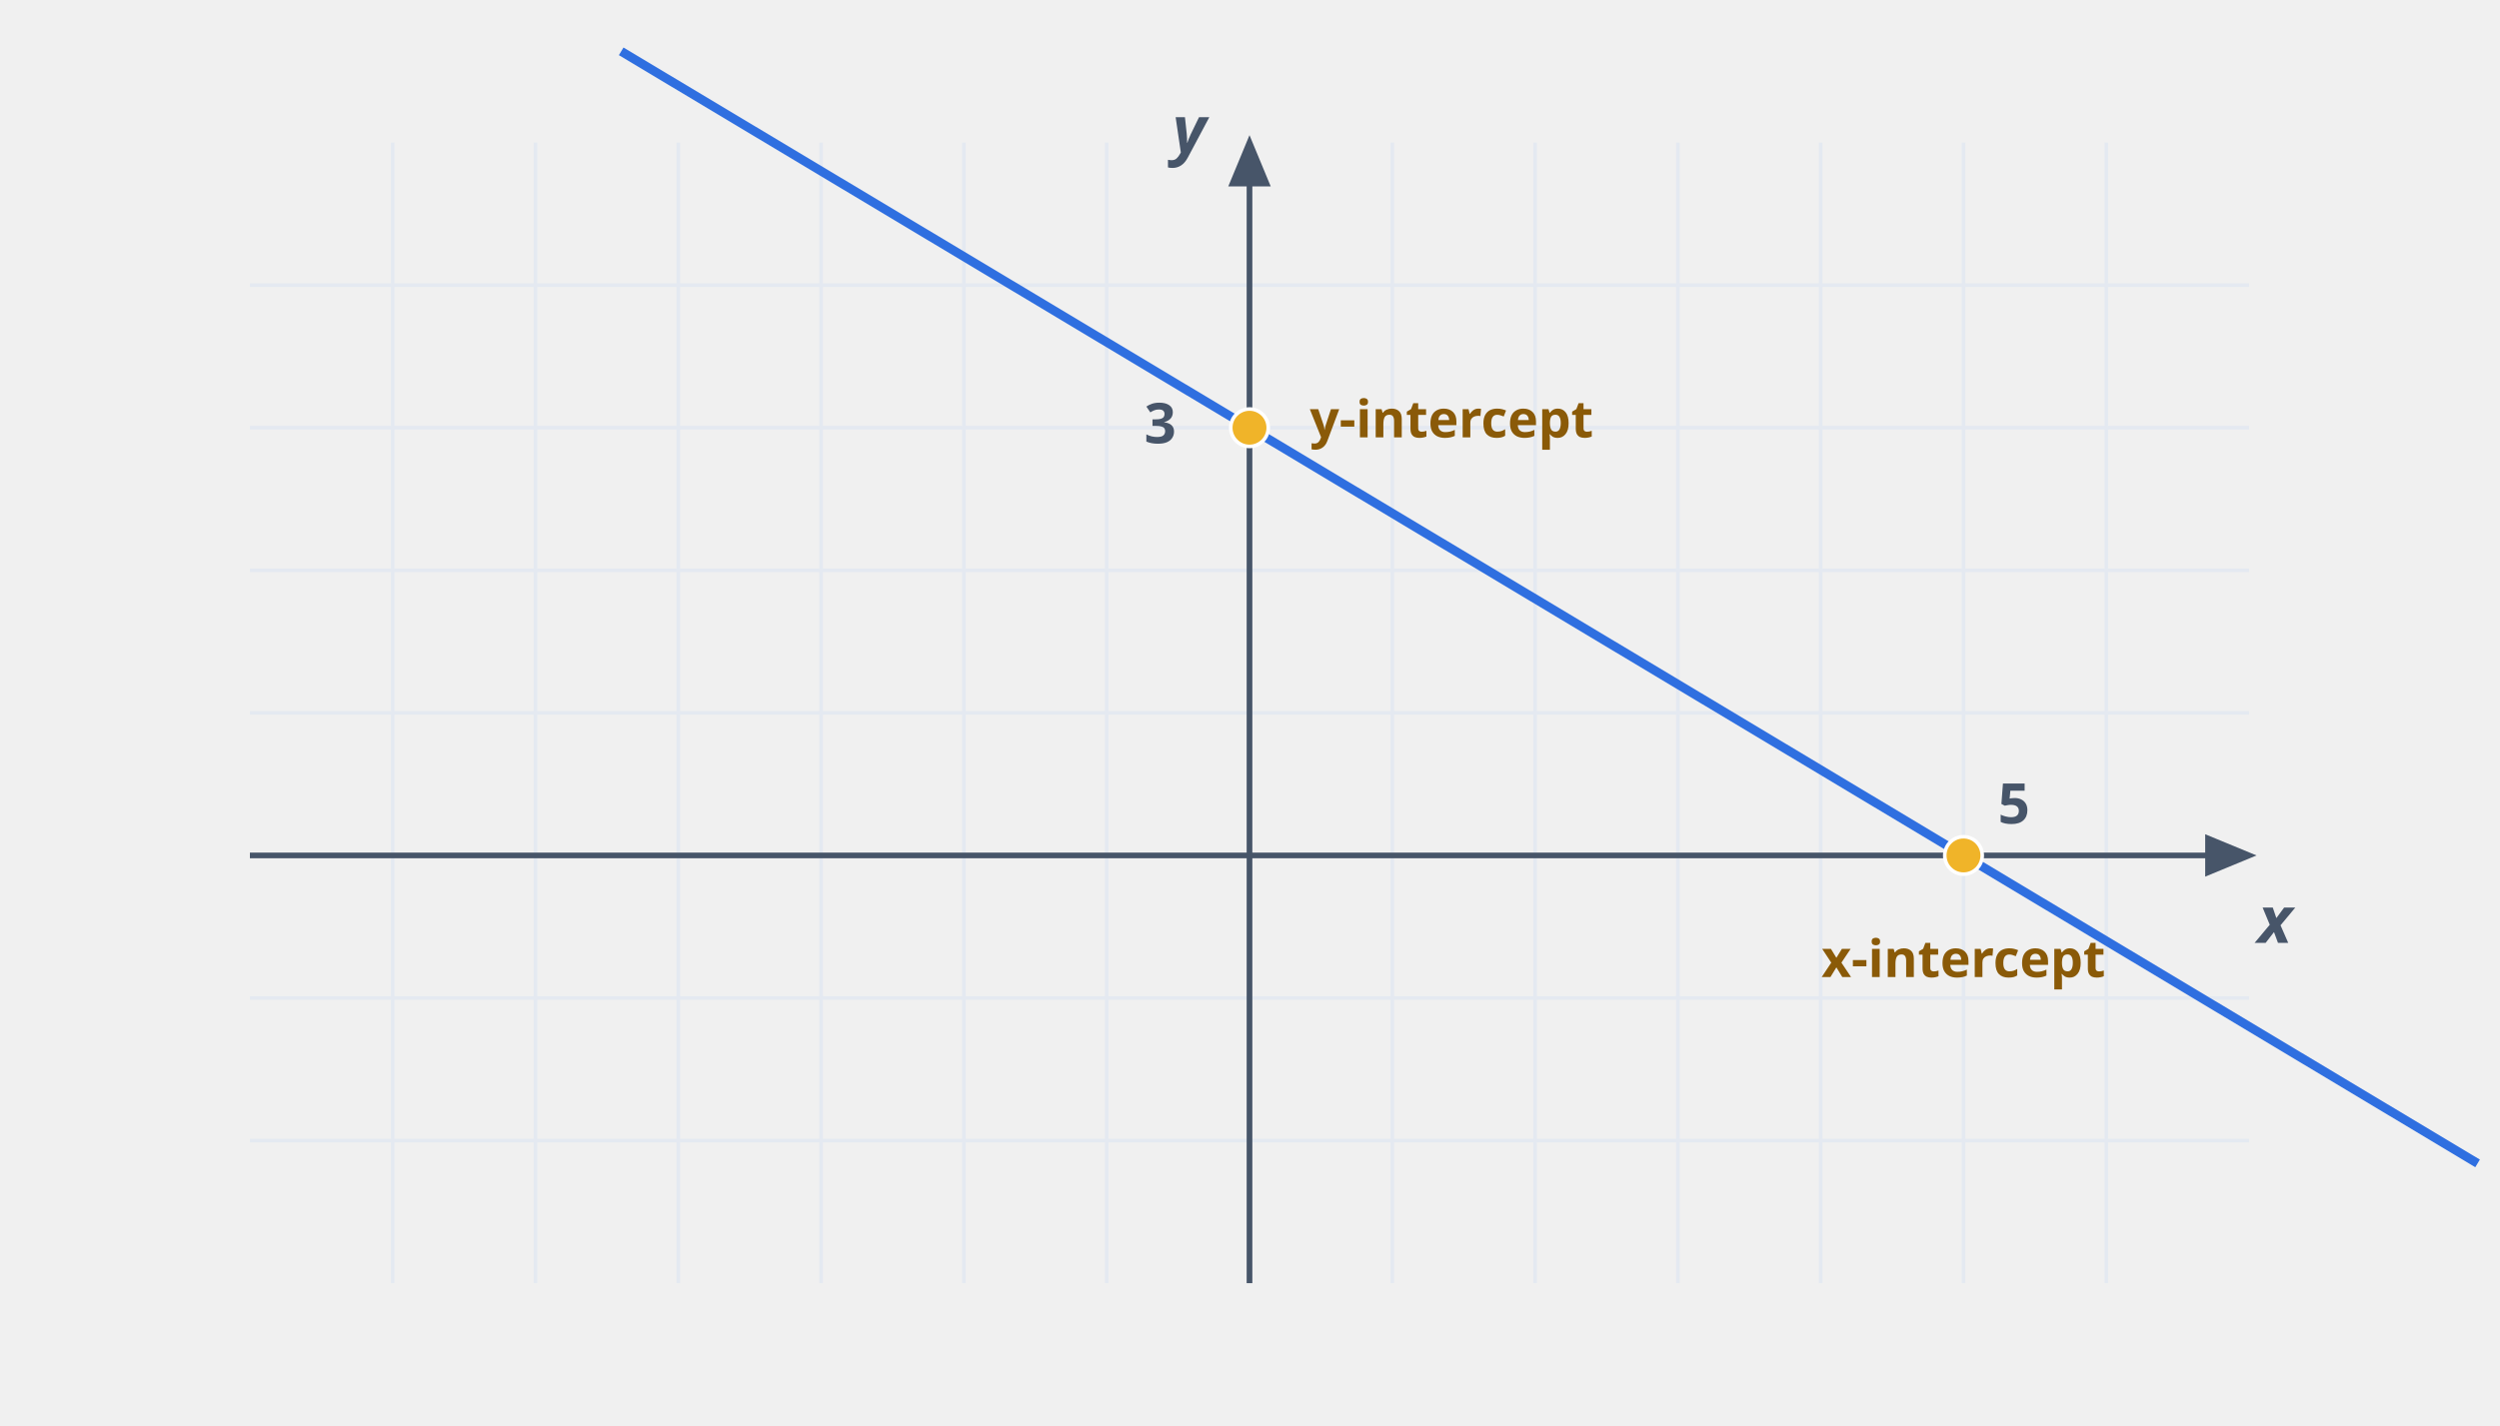
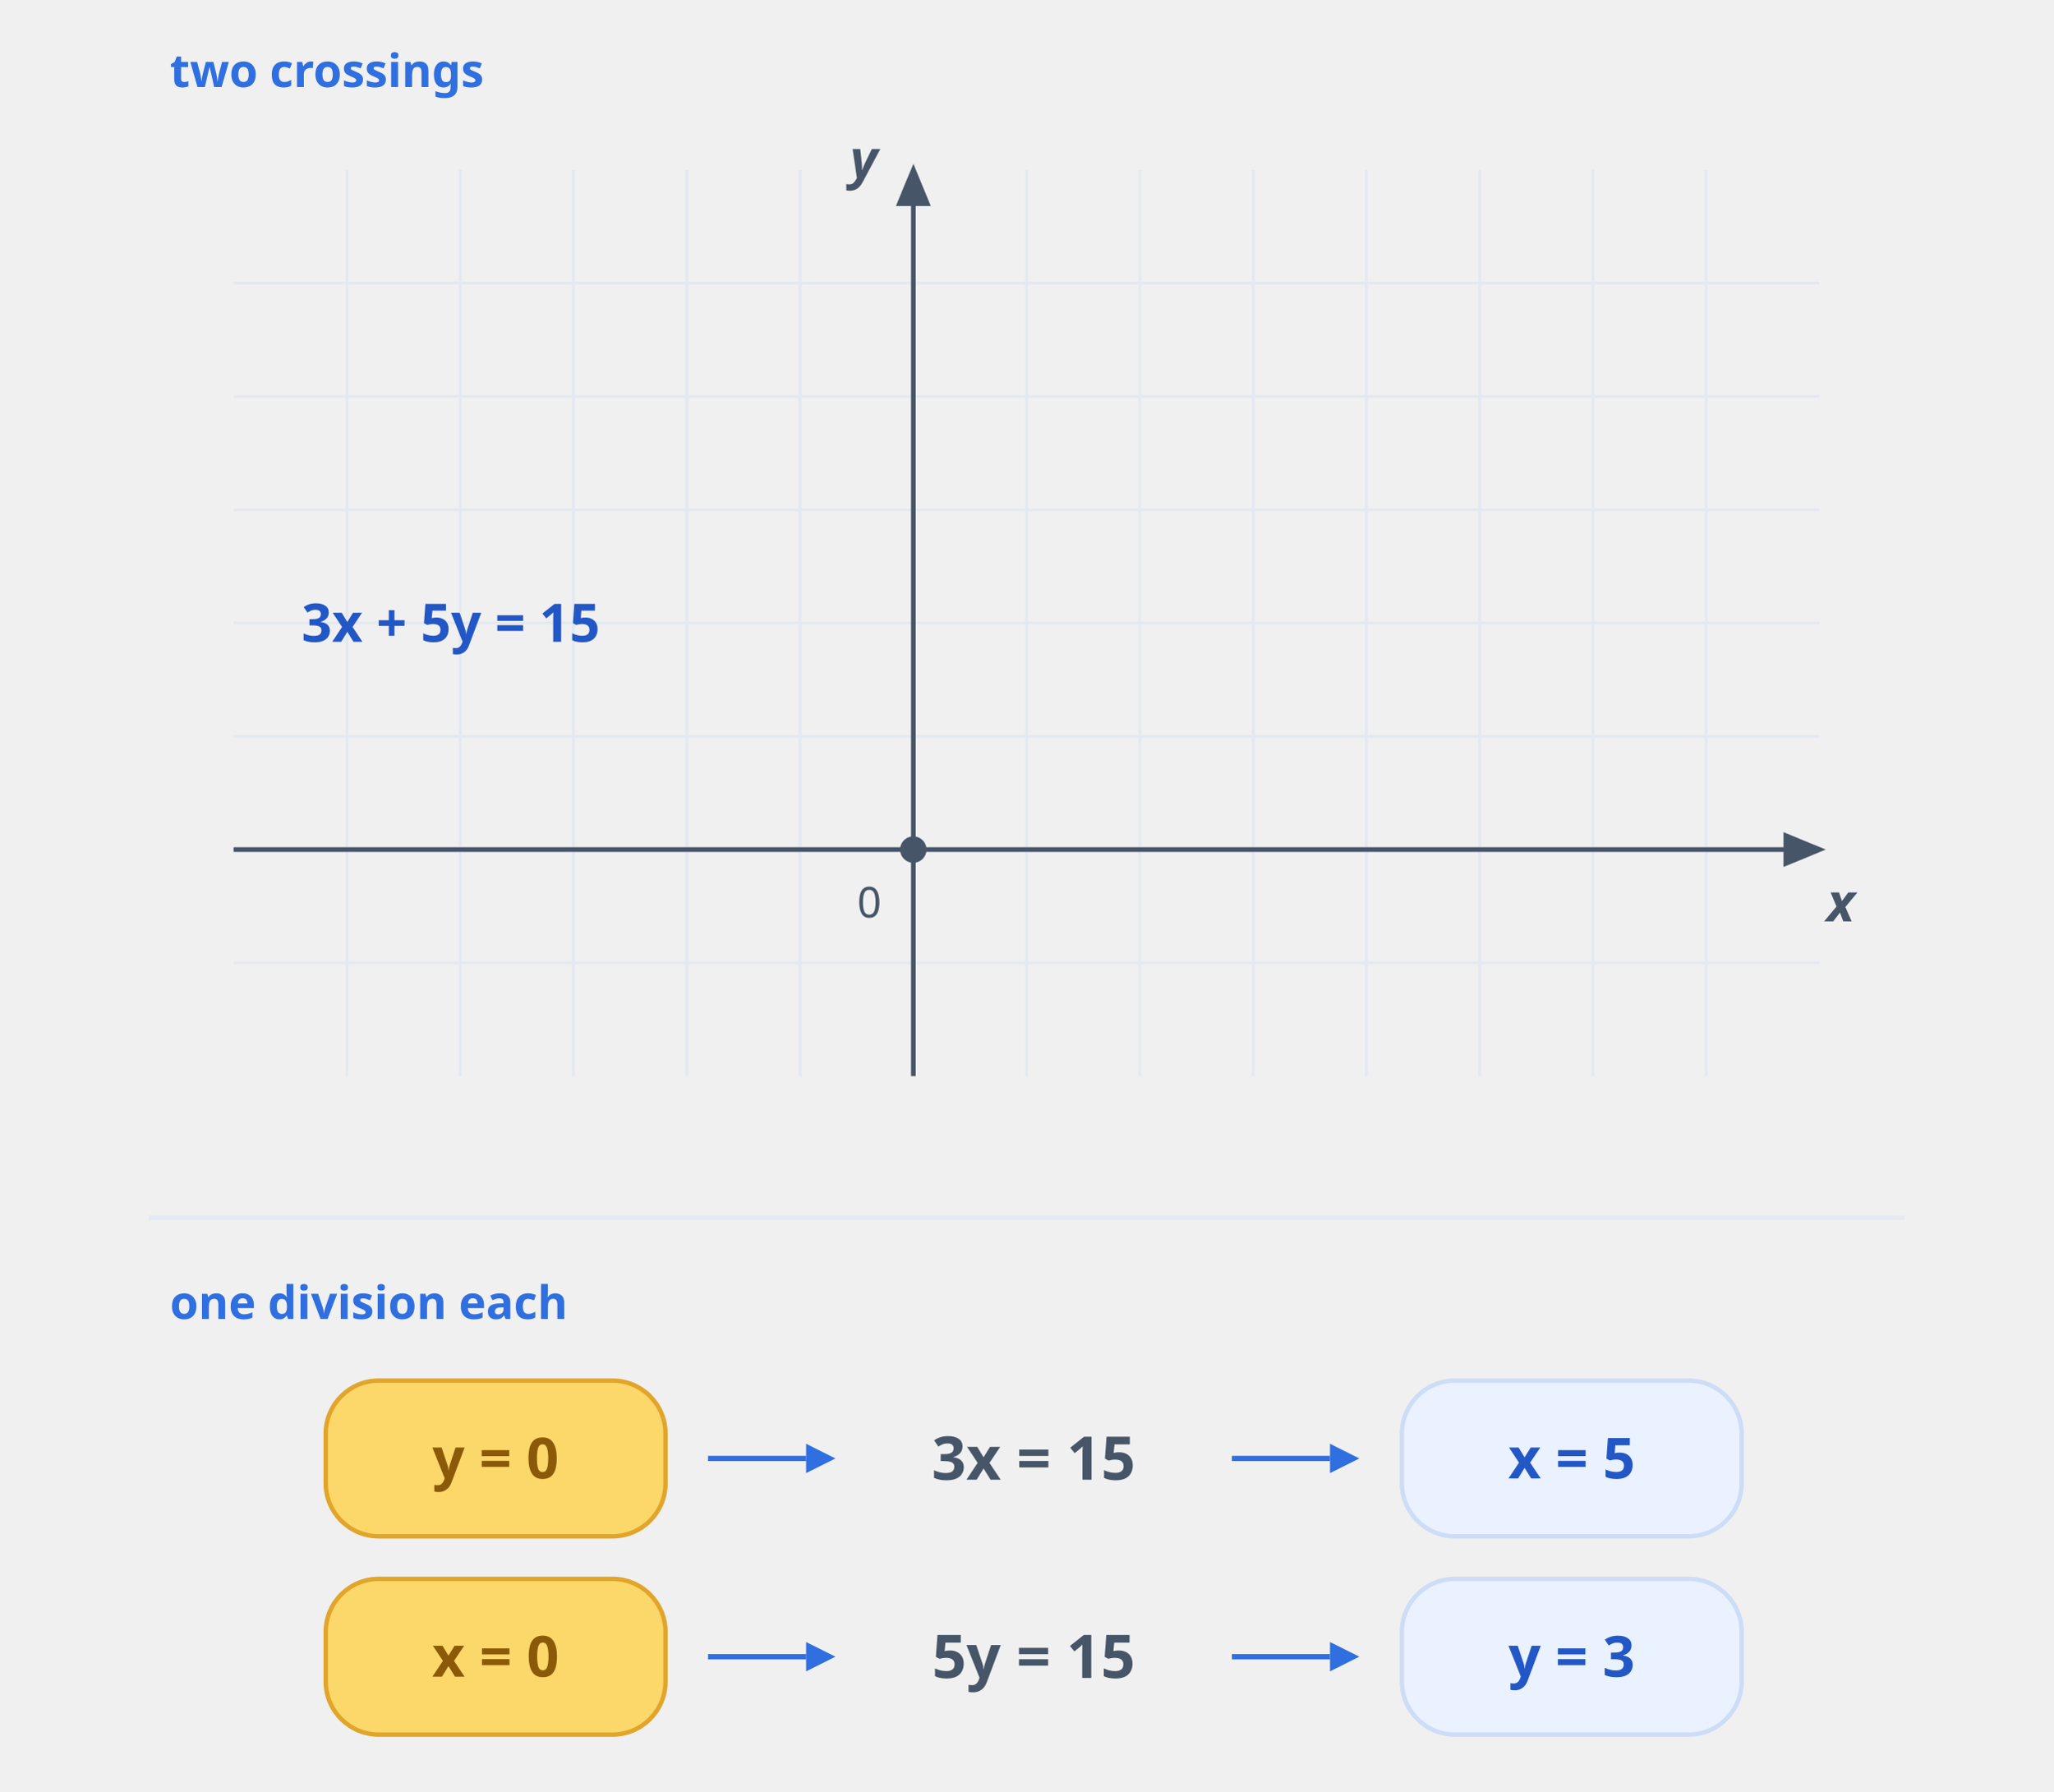
- <svg xmlns="http://www.w3.org/2000/svg" viewBox="0 0 580 331" role="img" aria-label="A coordinate plane with one straight line falling to the right, crossing the horizontal axis at five and the vertical axis at three. Each crossing is marked with a dot, labelled with its value and with the words x-intercept and y-intercept in lowercase." font-family="Space Grotesk, sans-serif">
-   <path fill="none" stroke-width="0.02" stroke-linecap="butt" stroke-linejoin="miter" stroke="#e4e9f1" d="M -5.6 -0.8 C -1.867 -0.8 1.867 -0.8 5.6 -0.8 " transform="matrix(41.42857, 0, 0, -41.375, 290, 165.5)" />
-   <path fill="none" stroke-width="0.02" stroke-linecap="butt" stroke-linejoin="miter" stroke="#e4e9f1" d="M -5.6 0 C -1.867 0 1.867 0 5.6 0 " transform="matrix(41.42857, 0, 0, -41.375, 290, 165.5)" />
-   <path fill="none" stroke-width="0.02" stroke-linecap="butt" stroke-linejoin="miter" stroke="#e4e9f1" d="M -5.6 0.8 C -1.867 0.8 1.867 0.8 5.6 0.8 " transform="matrix(41.42857, 0, 0, -41.375, 290, 165.5)" />
-   <path fill="none" stroke-width="0.02" stroke-linecap="butt" stroke-linejoin="miter" stroke="#e4e9f1" d="M -5.6 1.6 C -1.867 1.6 1.867 1.6 5.6 1.6 " transform="matrix(41.42857, 0, 0, -41.375, 290, 165.5)" />
-   <path fill="none" stroke-width="0.02" stroke-linecap="butt" stroke-linejoin="miter" stroke="#e4e9f1" d="M -5.6 2.4 C -1.867 2.4 1.867 2.4 5.6 2.4 " transform="matrix(41.42857, 0, 0, -41.375, 290, 165.5)" />
-   <path fill="none" stroke-width="0.02" stroke-linecap="butt" stroke-linejoin="miter" stroke="#e4e9f1" d="M -5.6 -1.6 C -1.867 -1.6 1.867 -1.6 5.6 -1.6 " transform="matrix(41.42857, 0, 0, -41.375, 290, 165.5)" />
-   <path fill="none" stroke-width="0.02" stroke-linecap="butt" stroke-linejoin="miter" stroke="#e4e9f1" d="M -5.6 -2.4 C -1.867 -2.4 1.867 -2.4 5.6 -2.4 " transform="matrix(41.42857, 0, 0, -41.375, 290, 165.5)" />
-   <path fill="none" stroke-width="0.02" stroke-linecap="butt" stroke-linejoin="miter" stroke="#e4e9f1" d="M 0 -3.2 C 0 -1.067 0 1.067 0 3.2 " transform="matrix(41.42857, 0, 0, -41.375, 290, 165.5)" />
-   <path fill="none" stroke-width="0.02" stroke-linecap="butt" stroke-linejoin="miter" stroke="#e4e9f1" d="M 0.8 -3.2 C 0.8 -1.067 0.8 1.067 0.8 3.2 " transform="matrix(41.42857, 0, 0, -41.375, 290, 165.5)" />
-   <path fill="none" stroke-width="0.02" stroke-linecap="butt" stroke-linejoin="miter" stroke="#e4e9f1" d="M 1.6 -3.2 C 1.6 -1.067 1.6 1.067 1.6 3.2 " transform="matrix(41.42857, 0, 0, -41.375, 290, 165.5)" />
-   <path fill="none" stroke-width="0.02" stroke-linecap="butt" stroke-linejoin="miter" stroke="#e4e9f1" d="M 2.4 -3.2 C 2.4 -1.067 2.4 1.067 2.4 3.2 " transform="matrix(41.42857, 0, 0, -41.375, 290, 165.5)" />
-   <path fill="none" stroke-width="0.02" stroke-linecap="butt" stroke-linejoin="miter" stroke="#e4e9f1" d="M 3.2 -3.2 C 3.2 -1.067 3.2 1.067 3.2 3.2 " transform="matrix(41.42857, 0, 0, -41.375, 290, 165.5)" />
-   <path fill="none" stroke-width="0.02" stroke-linecap="butt" stroke-linejoin="miter" stroke="#e4e9f1" d="M 4 -3.2 C 4 -1.067 4 1.067 4 3.2 " transform="matrix(41.42857, 0, 0, -41.375, 290, 165.5)" />
-   <path fill="none" stroke-width="0.02" stroke-linecap="butt" stroke-linejoin="miter" stroke="#e4e9f1" d="M 4.8 -3.2 C 4.8 -1.067 4.8 1.067 4.8 3.2 " transform="matrix(41.42857, 0, 0, -41.375, 290, 165.5)" />
-   <path fill="none" stroke-width="0.02" stroke-linecap="butt" stroke-linejoin="miter" stroke="#e4e9f1" d="M -0.8 -3.2 C -0.8 -1.067 -0.8 1.067 -0.8 3.2 " transform="matrix(41.42857, 0, 0, -41.375, 290, 165.5)" />
-   <path fill="none" stroke-width="0.02" stroke-linecap="butt" stroke-linejoin="miter" stroke="#e4e9f1" d="M -1.6 -3.2 C -1.6 -1.067 -1.6 1.067 -1.6 3.2 " transform="matrix(41.42857, 0, 0, -41.375, 290, 165.5)" />
-   <path fill="none" stroke-width="0.02" stroke-linecap="butt" stroke-linejoin="miter" stroke="#e4e9f1" d="M -2.4 -3.2 C -2.4 -1.067 -2.4 1.067 -2.4 3.2 " transform="matrix(41.42857, 0, 0, -41.375, 290, 165.5)" />
-   <path fill="none" stroke-width="0.02" stroke-linecap="butt" stroke-linejoin="miter" stroke="#e4e9f1" d="M -3.2 -3.2 C -3.2 -1.067 -3.2 1.067 -3.2 3.2 " transform="matrix(41.42857, 0, 0, -41.375, 290, 165.5)" />
-   <path fill="none" stroke-width="0.02" stroke-linecap="butt" stroke-linejoin="miter" stroke="#e4e9f1" d="M -4 -3.2 C -4 -1.067 -4 1.067 -4 3.2 " transform="matrix(41.42857, 0, 0, -41.375, 290, 165.5)" />
-   <path fill="none" stroke-width="0.02" stroke-linecap="butt" stroke-linejoin="miter" stroke="#e4e9f1" d="M -4.8 -3.2 C -4.8 -1.067 -4.8 1.067 -4.8 3.2 " transform="matrix(41.42857, 0, 0, -41.375, 290, 165.5)" />
-   <path fill="none" stroke-width="0.032" stroke-linecap="butt" stroke-linejoin="miter" stroke="#475569" d="M -5.6 -0.8 C -1.943 -0.8 1.713 -0.8 5.37 -0.8 " transform="matrix(41.42857, 0, 0, -41.375, 290, 165.5)" />
-   <path fill-rule="nonzero" fill="#475569" stroke-width="0.032" stroke-linecap="butt" stroke-linejoin="miter" stroke="#475569" d="M 5.6 -0.8 C 5.523 -0.768 5.447 -0.737 5.37 -0.705 C 5.37 -0.768 5.37 -0.832 5.37 -0.895 C 5.447 -0.863 5.523 -0.832 5.6 -0.8 Z M 5.6 -0.8 " transform="matrix(41.42857, 0, 0, -41.375, 290, 165.5)" />
-   <path fill="none" stroke-width="0.032" stroke-linecap="butt" stroke-linejoin="miter" stroke="#475569" d="M 0 -3.2 C 0 -1.143 0 0.913 0 2.97 " transform="matrix(41.42857, 0, 0, -41.375, 290, 165.5)" />
-   <path fill-rule="nonzero" fill="#475569" stroke-width="0.032" stroke-linecap="butt" stroke-linejoin="miter" stroke="#475569" d="M 0 3.2 C -0.032 3.123 -0.063 3.047 -0.095 2.97 C -0.032 2.97 0.032 2.97 0.095 2.97 C 0.063 3.047 0.032 3.123 0 3.2 Z M 0 3.2 " transform="matrix(41.42857, 0, 0, -41.375, 290, 165.5)" />
-   <path fill="none" stroke-width="0.05" stroke-linecap="butt" stroke-linejoin="miter" stroke="#2f6fe0" d="M -3.52 3.712 C -0.053 1.632 3.413 -0.448 6.88 -2.528 " transform="matrix(41.42857, 0, 0, -41.375, 290, 165.5)" />
-   <path fill-rule="nonzero" fill="#ffffff" d="M 460.48 198.602 C 460.48 197.34 459.977 196.129 459.082 195.234 C 458.191 194.344 456.977 193.844 455.715 193.844 C 454.449 193.844 453.238 194.344 452.344 195.234 C 451.453 196.129 450.949 197.34 450.949 198.602 C 450.949 199.863 451.453 201.07 452.344 201.965 C 453.238 202.855 454.449 203.359 455.715 203.359 C 456.977 203.359 458.191 202.855 459.082 201.965 C 459.977 201.07 460.48 199.863 460.48 198.602 Z M 460.48 198.602 " />
-   <path fill-rule="nonzero" fill="#f0b429" d="M 459.648 198.602 C 459.648 197.559 459.234 196.559 458.496 195.82 C 457.758 195.082 456.758 194.668 455.715 194.668 C 454.672 194.668 453.668 195.082 452.93 195.82 C 452.191 196.559 451.777 197.559 451.777 198.602 C 451.777 199.641 452.191 200.641 452.93 201.379 C 453.668 202.117 454.672 202.531 455.715 202.531 C 456.758 202.531 457.758 202.117 458.496 201.379 C 459.234 200.641 459.648 199.641 459.648 198.602 Z M 459.648 198.602 " />
-   <path fill-rule="nonzero" fill="#ffffff" d="M 294.766 99.301 C 294.766 98.039 294.262 96.828 293.367 95.934 C 292.477 95.043 291.262 94.543 290 94.543 C 288.738 94.543 287.523 95.043 286.633 95.934 C 285.738 96.828 285.234 98.039 285.234 99.301 C 285.234 100.562 285.738 101.773 286.633 102.664 C 287.523 103.559 288.738 104.059 290 104.059 C 291.262 104.059 292.477 103.559 293.367 102.664 C 294.262 101.773 294.766 100.562 294.766 99.301 Z M 294.766 99.301 " />
-   <path fill-rule="nonzero" fill="#f0b429" d="M 293.938 99.301 C 293.938 98.258 293.52 97.258 292.781 96.52 C 292.043 95.785 291.043 95.371 290 95.371 C 288.957 95.371 287.957 95.785 287.219 96.52 C 286.48 97.258 286.062 98.258 286.062 99.301 C 286.062 100.344 286.48 101.344 287.219 102.078 C 287.957 102.816 288.957 103.23 290 103.23 C 291.043 103.23 292.043 102.816 292.781 102.078 C 293.52 101.344 293.938 100.344 293.938 99.301 Z M 293.938 99.301 " />
-   <text x="455.7" y="222.6" font-size="12" font-weight="700" fill="#8a5a08" text-anchor="middle" dominant-baseline="middle">x-intercept</text>
-   <text x="304.0" y="97.3" font-size="12" font-weight="700" fill="#8a5a08" text-anchor="start" dominant-baseline="middle">y-intercept</text>
-   <text x="463.7" y="186.6" font-size="13" font-weight="700" fill="#475569" text-anchor="start" dominant-baseline="middle">5</text>
-   <text x="273.0" y="98.3" font-size="13" font-weight="700" fill="#475569" text-anchor="end" dominant-baseline="middle">3</text>
-   <text x="528.0" y="213.6" font-size="15" font-weight="700" fill="#475569" text-anchor="middle" dominant-baseline="middle" font-style="italic">x</text>
-   <text x="276.0" y="30.1" font-size="15" font-weight="700" fill="#475569" text-anchor="middle" dominant-baseline="middle" font-style="italic">y</text>
+ <svg xmlns="http://www.w3.org/2000/svg" viewBox="0 0 580 506" role="img" aria-label="Two bands. In the top band, a coordinate plane with a marked origin and the line three x plus five y equals fifteen, which falls to the right. Two gold dots are placed on the axes first, one on the horizontal axis at five and one on the vertical axis at three, each labelled with its value and with the lowercase words x-intercept and y-intercept, and then the blue line is drawn through both of them. Below a full-width hairline, the two substitutions that gave those values. Setting y to zero leaves three x equals fifteen, so x is five, and setting x to zero leaves five y equals fifteen, so y is three." font-family="Space Grotesk, sans-serif">
+   <defs>
+     <path fill-rule="nonzero" fill="#ffffff" d="M 422.766 240 C 422.766 238.738 422.262 237.523 421.367 236.633 C 420.477 235.738 419.262 235.234 418 235.234 C 416.738 235.234 415.523 235.738 414.633 236.633 C 413.738 237.523 413.234 238.738 413.234 240 C 413.234 241.262 413.738 242.477 414.633 243.367 C 415.523 244.262 416.738 244.766 418 244.766 C 419.262 244.766 420.477 244.262 421.367 243.367 C 422.262 242.477 422.766 241.262 422.766 240 Z M 422.766 240 " id="q69839r0" />
+     <path fill-rule="nonzero" fill="#f0b429" d="M 421.938 240 C 421.938 238.957 421.52 237.957 420.781 237.219 C 420.043 236.48 419.043 236.062 418 236.062 C 416.957 236.062 415.957 236.48 415.219 237.219 C 414.48 237.957 414.062 238.957 414.062 240 C 414.062 241.043 414.48 242.043 415.219 242.781 C 415.957 243.52 416.957 243.938 418 243.938 C 419.043 243.938 420.043 243.52 420.781 242.781 C 421.52 242.043 421.938 241.043 421.938 240 Z M 421.938 240 " id="q69839r1" />
+     <text x="410.0" y="262.0" font-size="12" font-weight="700" fill="#8a5a08" text-anchor="end" dominant-baseline="middle" id="q69839r2">x-intercept</text>
+     <text x="427.0" y="226.0" font-size="13" font-weight="700" fill="#475569" text-anchor="start" dominant-baseline="middle" id="q69839r3">5</text>
+     <path fill-rule="nonzero" fill="#ffffff" d="M 262.766 144 C 262.766 142.738 262.262 141.523 261.367 140.633 C 260.477 139.738 259.262 139.234 258 139.234 C 256.738 139.234 255.523 139.738 254.633 140.633 C 253.738 141.523 253.234 142.738 253.234 144 C 253.234 145.262 253.738 146.477 254.633 147.367 C 255.523 148.262 256.738 148.766 258 148.766 C 259.262 148.766 260.477 148.262 261.367 147.367 C 262.262 146.477 262.766 145.262 262.766 144 Z M 262.766 144 " id="q69839r4" />
+     <path fill-rule="nonzero" fill="#f0b429" d="M 261.938 144 C 261.938 142.957 261.52 141.957 260.781 141.219 C 260.043 140.48 259.043 140.062 258 140.062 C 256.957 140.062 255.957 140.48 255.219 141.219 C 254.48 141.957 254.062 142.957 254.062 144 C 254.062 145.043 254.48 146.043 255.219 146.781 C 255.957 147.52 256.957 147.938 258 147.938 C 259.043 147.938 260.043 147.52 260.781 146.781 C 261.52 146.043 261.938 145.043 261.938 144 Z M 261.938 144 " id="q69839r5" />
+     <text x="272.0" y="128.0" font-size="12" font-weight="700" fill="#8a5a08" text-anchor="start" dominant-baseline="middle" id="q69839r6">y-intercept</text>
+     <text x="244.0" y="150.0" font-size="13" font-weight="700" fill="#475569" text-anchor="end" dominant-baseline="middle" id="q69839r7">3</text>
+     <path fill="none" stroke-width="0.05" stroke-linecap="butt" stroke-linejoin="miter" stroke="#2f6fe0" d="M -4.596 4.925 C -1.287 2.94 2.021 0.955 5.33 -1.03 " transform="matrix(41.429, 0, 0, -41.429, 290, 253)" id="q69839r8" />
+   </defs>
+   <style>@keyframes q69839k{0%{opacity:1}3.333%{opacity:1}3.333%{opacity:0}100%{opacity:0}}.q69839{opacity:0;animation:q69839k 7.0s linear infinite}.q69839-0{animation-delay:-7s}.q69839-1{animation-delay:-6.767s}.q69839-2{animation-delay:-6.533s}.q69839-3{animation-delay:-6.3s}.q69839-4{animation-delay:-6.067s}.q69839-5{animation-delay:-5.833s}.q69839-6{animation-delay:-5.6s}.q69839-7{animation-delay:-5.367s}.q69839-8{animation-delay:-5.133s}.q69839-9{animation-delay:-4.9s}.q69839-10{animation-delay:-4.667s}.q69839-11{animation-delay:-4.433s}.q69839-12{animation-delay:-4.2s}.q69839-13{animation-delay:-3.967s}.q69839-14{animation-delay:-3.733s}.q69839-15{animation-delay:-3.5s}.q69839-16{animation-delay:-3.267s}.q69839-17{animation-delay:-3.033s}.q69839-18{animation-delay:-2.8s}.q69839-19{animation-delay:-2.567s}.q69839-20{animation-delay:-2.333s}.q69839-21{animation-delay:-2.1s}.q69839-22{animation-delay:-1.867s}.q69839-23{animation-delay:-1.633s}.q69839-24{animation-delay:-1.4s}.q69839-25{animation-delay:-1.167s}.q69839-26{animation-delay:-0.933s}.q69839-27{animation-delay:-0.7s}.q69839-28{animation-delay:-0.467s}.q69839-29{animation-delay:-0.233s}@media(prefers-reduced-motion:reduce){.q69839{animation:none;opacity:0}.q69839-29{opacity:1}}</style>
+   <path fill="none" stroke-width="0.02" stroke-linecap="butt" stroke-linejoin="miter" stroke="#e4e9f1" d="M -5.407 0.314 C -1.802 0.314 1.802 0.314 5.407 0.314 " transform="matrix(41.429, 0, 0, -41.429, 290, 253)" />
+   <path fill="none" stroke-width="0.02" stroke-linecap="butt" stroke-linejoin="miter" stroke="#e4e9f1" d="M -5.407 1.086 C -1.802 1.086 1.802 1.086 5.407 1.086 " transform="matrix(41.429, 0, 0, -41.429, 290, 253)" />
+   <path fill="none" stroke-width="0.02" stroke-linecap="butt" stroke-linejoin="miter" stroke="#e4e9f1" d="M -5.407 1.859 C -1.802 1.859 1.802 1.859 5.407 1.859 " transform="matrix(41.429, 0, 0, -41.429, 290, 253)" />
+   <path fill="none" stroke-width="0.02" stroke-linecap="butt" stroke-linejoin="miter" stroke="#e4e9f1" d="M -5.407 2.631 C -1.802 2.631 1.802 2.631 5.407 2.631 " transform="matrix(41.429, 0, 0, -41.429, 290, 253)" />
+   <path fill="none" stroke-width="0.02" stroke-linecap="butt" stroke-linejoin="miter" stroke="#e4e9f1" d="M -5.407 3.403 C -1.802 3.403 1.802 3.403 5.407 3.403 " transform="matrix(41.429, 0, 0, -41.429, 290, 253)" />
+   <path fill="none" stroke-width="0.02" stroke-linecap="butt" stroke-linejoin="miter" stroke="#e4e9f1" d="M -5.407 4.176 C -1.802 4.176 1.802 4.176 5.407 4.176 " transform="matrix(41.429, 0, 0, -41.429, 290, 253)" />
+   <path fill="none" stroke-width="0.02" stroke-linecap="butt" stroke-linejoin="miter" stroke="#e4e9f1" d="M -5.407 -0.459 C -1.802 -0.459 1.802 -0.459 5.407 -0.459 " transform="matrix(41.429, 0, 0, -41.429, 290, 253)" />
+   <path fill="none" stroke-width="0.02" stroke-linecap="butt" stroke-linejoin="miter" stroke="#e4e9f1" d="M -0.772 -1.231 C -0.772 0.829 -0.772 2.889 -0.772 4.948 " transform="matrix(41.429, 0, 0, -41.429, 290, 253)" />
+   <path fill="none" stroke-width="0.02" stroke-linecap="butt" stroke-linejoin="miter" stroke="#e4e9f1" d="M 0 -1.231 C 0 0.829 0 2.889 0 4.948 " transform="matrix(41.429, 0, 0, -41.429, 290, 253)" />
+   <path fill="none" stroke-width="0.02" stroke-linecap="butt" stroke-linejoin="miter" stroke="#e4e9f1" d="M 0.772 -1.231 C 0.772 0.829 0.772 2.889 0.772 4.948 " transform="matrix(41.429, 0, 0, -41.429, 290, 253)" />
+   <path fill="none" stroke-width="0.02" stroke-linecap="butt" stroke-linejoin="miter" stroke="#e4e9f1" d="M 1.545 -1.231 C 1.545 0.829 1.545 2.889 1.545 4.948 " transform="matrix(41.429, 0, 0, -41.429, 290, 253)" />
+   <path fill="none" stroke-width="0.02" stroke-linecap="butt" stroke-linejoin="miter" stroke="#e4e9f1" d="M 2.317 -1.231 C 2.317 0.829 2.317 2.889 2.317 4.948 " transform="matrix(41.429, 0, 0, -41.429, 290, 253)" />
+   <path fill="none" stroke-width="0.02" stroke-linecap="butt" stroke-linejoin="miter" stroke="#e4e9f1" d="M 3.09 -1.231 C 3.09 0.829 3.09 2.889 3.09 4.948 " transform="matrix(41.429, 0, 0, -41.429, 290, 253)" />
+   <path fill="none" stroke-width="0.02" stroke-linecap="butt" stroke-linejoin="miter" stroke="#e4e9f1" d="M 3.862 -1.231 C 3.862 0.829 3.862 2.889 3.862 4.948 " transform="matrix(41.429, 0, 0, -41.429, 290, 253)" />
+   <path fill="none" stroke-width="0.02" stroke-linecap="butt" stroke-linejoin="miter" stroke="#e4e9f1" d="M 4.634 -1.231 C 4.634 0.829 4.634 2.889 4.634 4.948 " transform="matrix(41.429, 0, 0, -41.429, 290, 253)" />
+   <path fill="none" stroke-width="0.02" stroke-linecap="butt" stroke-linejoin="miter" stroke="#e4e9f1" d="M -1.545 -1.231 C -1.545 0.829 -1.545 2.889 -1.545 4.948 " transform="matrix(41.429, 0, 0, -41.429, 290, 253)" />
+   <path fill="none" stroke-width="0.02" stroke-linecap="butt" stroke-linejoin="miter" stroke="#e4e9f1" d="M -2.317 -1.231 C -2.317 0.829 -2.317 2.889 -2.317 4.948 " transform="matrix(41.429, 0, 0, -41.429, 290, 253)" />
+   <path fill="none" stroke-width="0.02" stroke-linecap="butt" stroke-linejoin="miter" stroke="#e4e9f1" d="M -3.09 -1.231 C -3.09 0.829 -3.09 2.889 -3.09 4.948 " transform="matrix(41.429, 0, 0, -41.429, 290, 253)" />
+   <path fill="none" stroke-width="0.02" stroke-linecap="butt" stroke-linejoin="miter" stroke="#e4e9f1" d="M -3.862 -1.231 C -3.862 0.829 -3.862 2.889 -3.862 4.948 " transform="matrix(41.429, 0, 0, -41.429, 290, 253)" />
+   <path fill="none" stroke-width="0.02" stroke-linecap="butt" stroke-linejoin="miter" stroke="#e4e9f1" d="M -4.634 -1.231 C -4.634 0.829 -4.634 2.889 -4.634 4.948 " transform="matrix(41.429, 0, 0, -41.429, 290, 253)" />
+   <path fill="none" stroke-width="0.032" stroke-linecap="butt" stroke-linejoin="miter" stroke="#475569" d="M -5.407 0.314 C -1.879 0.314 1.649 0.314 5.177 0.314 " transform="matrix(41.429, 0, 0, -41.429, 290, 253)" />
+   <path fill-rule="nonzero" fill="#475569" stroke-width="0.032" stroke-linecap="butt" stroke-linejoin="miter" stroke="#475569" d="M 5.407 0.314 C 5.33 0.345 5.254 0.377 5.177 0.409 C 5.177 0.345 5.177 0.282 5.177 0.219 C 5.254 0.25 5.33 0.282 5.407 0.314 Z M 5.407 0.314 " transform="matrix(41.429, 0, 0, -41.429, 290, 253)" />
+   <path fill="none" stroke-width="0.032" stroke-linecap="butt" stroke-linejoin="miter" stroke="#475569" d="M -0.772 -1.231 C -0.772 0.752 -0.772 2.735 -0.772 4.718 " transform="matrix(41.429, 0, 0, -41.429, 290, 253)" />
+   <path fill-rule="nonzero" fill="#475569" stroke-width="0.032" stroke-linecap="butt" stroke-linejoin="miter" stroke="#475569" d="M -0.772 4.948 C -0.804 4.872 -0.836 4.795 -0.867 4.718 C -0.804 4.718 -0.741 4.718 -0.677 4.718 C -0.709 4.795 -0.741 4.872 -0.772 4.948 Z M -0.772 4.948 " transform="matrix(41.429, 0, 0, -41.429, 290, 253)" />
+   <path fill-rule="nonzero" fill="#475569" d="M 261.73 240 C 261.73 239.012 261.336 238.062 260.637 237.363 C 259.938 236.664 258.988 236.27 258 236.27 C 257.012 236.27 256.062 236.664 255.363 237.363 C 254.664 238.062 254.27 239.012 254.27 240 C 254.27 240.988 254.664 241.938 255.363 242.637 C 256.062 243.336 257.012 243.73 258 243.73 C 258.988 243.73 259.938 243.336 260.637 242.637 C 261.336 241.938 261.73 240.988 261.73 240 Z M 261.73 240 " />
+   <path fill="none" stroke-width="0.03" stroke-linecap="butt" stroke-linejoin="miter" stroke="#e4e9f1" d="M -5.986 -2.197 C -1.995 -2.197 1.995 -2.197 5.986 -2.197 " transform="matrix(41.429, 0, 0, -41.429, 290, 253)" />
+   <path fill-rule="nonzero" fill="#fcd76a" stroke-width="0.03" stroke-linecap="butt" stroke-linejoin="miter" stroke="#e0a52a" d="M -2.462 -3.669 C -2.462 -3.469 -2.624 -3.307 -2.824 -3.307 C -3.355 -3.307 -3.886 -3.307 -4.417 -3.307 C -4.617 -3.307 -4.779 -3.469 -4.779 -3.669 C -4.779 -3.782 -4.779 -3.894 -4.779 -4.007 C -4.779 -4.207 -4.617 -4.369 -4.417 -4.369 C -3.886 -4.369 -3.355 -4.369 -2.824 -4.369 C -2.624 -4.369 -2.462 -4.207 -2.462 -4.007 C -2.462 -3.894 -2.462 -3.782 -2.462 -3.669 Z M -2.462 -3.669 " transform="matrix(41.429, 0, 0, -41.429, 290, 253)" />
+   <path fill-rule="nonzero" fill="#eaf1ff" stroke-width="0.03" stroke-linecap="butt" stroke-linejoin="miter" stroke="#cdddf7" d="M 4.876 -3.669 C 4.876 -3.469 4.714 -3.307 4.514 -3.307 C 3.983 -3.307 3.452 -3.307 2.921 -3.307 C 2.721 -3.307 2.559 -3.469 2.559 -3.669 C 2.559 -3.782 2.559 -3.894 2.559 -4.007 C 2.559 -4.207 2.721 -4.369 2.921 -4.369 C 3.452 -4.369 3.983 -4.369 4.514 -4.369 C 4.714 -4.369 4.876 -4.207 4.876 -4.007 C 4.876 -3.894 4.876 -3.782 4.876 -3.669 Z M 4.876 -3.669 " transform="matrix(41.429, 0, 0, -41.429, 290, 253)" />
+   <path fill="none" stroke-width="0.036" stroke-linecap="butt" stroke-linejoin="miter" stroke="#2f6fe0" d="M -2.172 -3.838 C -1.949 -3.838 -1.726 -3.838 -1.503 -3.838 " transform="matrix(41.429, 0, 0, -41.429, 290, 253)" />
+   <path fill-rule="nonzero" fill="#2f6fe0" d="M 236 412 C 233.238 410.617 230.477 409.238 227.715 407.855 C 227.715 410.617 227.715 413.383 227.715 416.145 C 230.477 414.762 233.238 413.383 236 412 Z M 236 412 " />
+   <path fill="none" stroke-width="0.036" stroke-linecap="butt" stroke-linejoin="miter" stroke="#2f6fe0" d="M 1.4 -3.838 C 1.623 -3.838 1.846 -3.838 2.069 -3.838 " transform="matrix(41.429, 0, 0, -41.429, 290, 253)" />
+   <path fill-rule="nonzero" fill="#2f6fe0" d="M 384 412 C 381.238 410.617 378.477 409.238 375.715 407.855 C 375.715 410.617 375.715 413.383 375.715 416.145 C 378.477 414.762 381.238 413.383 384 412 Z M 384 412 " />
+   <path fill-rule="nonzero" fill="#fcd76a" stroke-width="0.03" stroke-linecap="butt" stroke-linejoin="miter" stroke="#e0a52a" d="M -2.462 -5.021 C -2.462 -4.821 -2.624 -4.659 -2.824 -4.659 C -3.355 -4.659 -3.886 -4.659 -4.417 -4.659 C -4.617 -4.659 -4.779 -4.821 -4.779 -5.021 C -4.779 -5.133 -4.779 -5.246 -4.779 -5.359 C -4.779 -5.559 -4.617 -5.721 -4.417 -5.721 C -3.886 -5.721 -3.355 -5.721 -2.824 -5.721 C -2.624 -5.721 -2.462 -5.559 -2.462 -5.359 C -2.462 -5.246 -2.462 -5.133 -2.462 -5.021 Z M -2.462 -5.021 " transform="matrix(41.429, 0, 0, -41.429, 290, 253)" />
+   <path fill-rule="nonzero" fill="#eaf1ff" stroke-width="0.03" stroke-linecap="butt" stroke-linejoin="miter" stroke="#cdddf7" d="M 4.876 -5.021 C 4.876 -4.821 4.714 -4.659 4.514 -4.659 C 3.983 -4.659 3.452 -4.659 2.921 -4.659 C 2.721 -4.659 2.559 -4.821 2.559 -5.021 C 2.559 -5.133 2.559 -5.246 2.559 -5.359 C 2.559 -5.559 2.721 -5.721 2.921 -5.721 C 3.452 -5.721 3.983 -5.721 4.514 -5.721 C 4.714 -5.721 4.876 -5.559 4.876 -5.359 C 4.876 -5.246 4.876 -5.133 4.876 -5.021 Z M 4.876 -5.021 " transform="matrix(41.429, 0, 0, -41.429, 290, 253)" />
+   <path fill="none" stroke-width="0.036" stroke-linecap="butt" stroke-linejoin="miter" stroke="#2f6fe0" d="M -2.172 -5.19 C -1.949 -5.19 -1.726 -5.19 -1.503 -5.19 " transform="matrix(41.429, 0, 0, -41.429, 290, 253)" />
+   <path fill-rule="nonzero" fill="#2f6fe0" d="M 236 468 C 233.238 466.617 230.477 465.238 227.715 463.855 C 227.715 466.617 227.715 469.383 227.715 472.145 C 230.477 470.762 233.238 469.383 236 468 Z M 236 468 " />
+   <path fill="none" stroke-width="0.036" stroke-linecap="butt" stroke-linejoin="miter" stroke="#2f6fe0" d="M 1.4 -5.19 C 1.623 -5.19 1.846 -5.19 2.069 -5.19 " transform="matrix(41.429, 0, 0, -41.429, 290, 253)" />
+   <path fill-rule="nonzero" fill="#2f6fe0" d="M 384 468 C 381.238 466.617 378.477 465.238 375.715 463.855 C 375.715 466.617 375.715 469.383 375.715 472.145 C 378.477 470.762 381.238 469.383 384 468 Z M 384 468 " />
+   <g class="q69839 q69839-0" />
+   <g class="q69839 q69839-1" />
+   <g class="q69839 q69839-2" />
+   <g class="q69839 q69839-3" />
+   <g class="q69839 q69839-4">
+     <use href="#q69839r0" />
+     <use href="#q69839r1" />
+     <use href="#q69839r2" />
+     <use href="#q69839r3" />
+   </g>
+   <g class="q69839 q69839-5">
+     <use href="#q69839r0" />
+     <use href="#q69839r1" />
+     <use href="#q69839r2" />
+     <use href="#q69839r3" />
+   </g>
+   <g class="q69839 q69839-6">
+     <use href="#q69839r0" />
+     <use href="#q69839r1" />
+     <use href="#q69839r2" />
+     <use href="#q69839r3" />
+   </g>
+   <g class="q69839 q69839-7">
+     <use href="#q69839r0" />
+     <use href="#q69839r1" />
+     <use href="#q69839r2" />
+     <use href="#q69839r3" />
+   </g>
+   <g class="q69839 q69839-8">
+     <use href="#q69839r0" />
+     <use href="#q69839r1" />
+     <use href="#q69839r4" />
+     <use href="#q69839r5" />
+     <use href="#q69839r2" />
+     <use href="#q69839r3" />
+     <use href="#q69839r6" />
+     <use href="#q69839r7" />
+   </g>
+   <g class="q69839 q69839-9">
+     <use href="#q69839r0" />
+     <use href="#q69839r1" />
+     <use href="#q69839r4" />
+     <use href="#q69839r5" />
+     <use href="#q69839r2" />
+     <use href="#q69839r3" />
+     <use href="#q69839r6" />
+     <use href="#q69839r7" />
+   </g>
+   <g class="q69839 q69839-10">
+     <use href="#q69839r0" />
+     <use href="#q69839r1" />
+     <use href="#q69839r4" />
+     <use href="#q69839r5" />
+     <use href="#q69839r2" />
+     <use href="#q69839r3" />
+     <use href="#q69839r6" />
+     <use href="#q69839r7" />
+   </g>
+   <g class="q69839 q69839-11">
+     <use href="#q69839r0" />
+     <use href="#q69839r1" />
+     <use href="#q69839r4" />
+     <use href="#q69839r5" />
+     <use href="#q69839r2" />
+     <use href="#q69839r3" />
+     <use href="#q69839r6" />
+     <use href="#q69839r7" />
+   </g>
+   <g class="q69839 q69839-12">
+     <path fill="none" stroke-width="0.05" stroke-linecap="butt" stroke-linejoin="miter" stroke="#2f6fe0" d="M -4.596 4.925 C -4.408 4.813 -4.221 4.7 -4.034 4.588 " transform="matrix(41.429, 0, 0, -41.429, 290, 253)" />
+     <use href="#q69839r0" />
+     <use href="#q69839r1" />
+     <use href="#q69839r4" />
+     <use href="#q69839r5" />
+     <use href="#q69839r2" />
+     <use href="#q69839r3" />
+     <use href="#q69839r6" />
+     <use href="#q69839r7" />
+   </g>
+   <g class="q69839 q69839-13">
+     <path fill="none" stroke-width="0.05" stroke-linecap="butt" stroke-linejoin="miter" stroke="#2f6fe0" d="M -4.596 4.925 C -4.137 4.65 -3.678 4.374 -3.219 4.099 " transform="matrix(41.429, 0, 0, -41.429, 290, 253)" />
+     <use href="#q69839r0" />
+     <use href="#q69839r1" />
+     <use href="#q69839r4" />
+     <use href="#q69839r5" />
+     <use href="#q69839r2" />
+     <use href="#q69839r3" />
+     <use href="#q69839r6" />
+     <use href="#q69839r7" />
+   </g>
+   <g class="q69839 q69839-14">
+     <path fill="none" stroke-width="0.05" stroke-linecap="butt" stroke-linejoin="miter" stroke="#2f6fe0" d="M -4.596 4.925 C -3.865 4.487 -3.134 4.048 -2.404 3.61 " transform="matrix(41.429, 0, 0, -41.429, 290, 253)" />
+     <use href="#q69839r0" />
+     <use href="#q69839r1" />
+     <use href="#q69839r4" />
+     <use href="#q69839r5" />
+     <use href="#q69839r2" />
+     <use href="#q69839r3" />
+     <use href="#q69839r6" />
+     <use href="#q69839r7" />
+   </g>
+   <g class="q69839 q69839-15">
+     <path fill="none" stroke-width="0.05" stroke-linecap="butt" stroke-linejoin="miter" stroke="#2f6fe0" d="M -4.596 4.925 C -3.594 4.324 -2.591 3.722 -1.589 3.121 " transform="matrix(41.429, 0, 0, -41.429, 290, 253)" />
+     <use href="#q69839r0" />
+     <use href="#q69839r1" />
+     <use href="#q69839r4" />
+     <use href="#q69839r5" />
+     <use href="#q69839r2" />
+     <use href="#q69839r3" />
+     <use href="#q69839r6" />
+     <use href="#q69839r7" />
+   </g>
+   <g class="q69839 q69839-16">
+     <path fill="none" stroke-width="0.05" stroke-linecap="butt" stroke-linejoin="miter" stroke="#2f6fe0" d="M -4.596 4.925 C -3.322 4.161 -2.048 3.396 -0.774 2.632 " transform="matrix(41.429, 0, 0, -41.429, 290, 253)" />
+     <use href="#q69839r0" />
+     <use href="#q69839r1" />
+     <use href="#q69839r4" />
+     <use href="#q69839r5" />
+     <use href="#q69839r2" />
+     <use href="#q69839r3" />
+     <use href="#q69839r6" />
+     <use href="#q69839r7" />
+   </g>
+   <g class="q69839 q69839-17">
+     <path fill="none" stroke-width="0.05" stroke-linecap="butt" stroke-linejoin="miter" stroke="#2f6fe0" d="M -4.596 4.925 C -3.05 3.998 -1.505 3.07 0.041 2.143 " transform="matrix(41.429, 0, 0, -41.429, 290, 253)" />
+     <use href="#q69839r0" />
+     <use href="#q69839r1" />
+     <use href="#q69839r4" />
+     <use href="#q69839r5" />
+     <use href="#q69839r2" />
+     <use href="#q69839r3" />
+     <use href="#q69839r6" />
+     <use href="#q69839r7" />
+   </g>
+   <g class="q69839 q69839-18">
+     <path fill="none" stroke-width="0.05" stroke-linecap="butt" stroke-linejoin="miter" stroke="#2f6fe0" d="M -4.596 4.925 C -2.779 3.835 -0.961 2.744 0.856 1.654 " transform="matrix(41.429, 0, 0, -41.429, 290, 253)" />
+     <use href="#q69839r0" />
+     <use href="#q69839r1" />
+     <use href="#q69839r4" />
+     <use href="#q69839r5" />
+     <use href="#q69839r2" />
+     <use href="#q69839r3" />
+     <use href="#q69839r6" />
+     <use href="#q69839r7" />
+   </g>
+   <g class="q69839 q69839-19">
+     <path fill="none" stroke-width="0.05" stroke-linecap="butt" stroke-linejoin="miter" stroke="#2f6fe0" d="M -4.596 4.925 C -2.507 3.672 -0.418 2.419 1.671 1.165 " transform="matrix(41.429, 0, 0, -41.429, 290, 253)" />
+     <use href="#q69839r0" />
+     <use href="#q69839r1" />
+     <use href="#q69839r4" />
+     <use href="#q69839r5" />
+     <use href="#q69839r2" />
+     <use href="#q69839r3" />
+     <use href="#q69839r6" />
+     <use href="#q69839r7" />
+   </g>
+   <g class="q69839 q69839-20">
+     <path fill="none" stroke-width="0.05" stroke-linecap="butt" stroke-linejoin="miter" stroke="#2f6fe0" d="M -4.596 4.925 C -2.235 3.509 0.125 2.092 2.486 0.676 " transform="matrix(41.429, 0, 0, -41.429, 290, 253)" />
+     <use href="#q69839r0" />
+     <use href="#q69839r1" />
+     <use href="#q69839r4" />
+     <use href="#q69839r5" />
+     <use href="#q69839r2" />
+     <use href="#q69839r3" />
+     <use href="#q69839r6" />
+     <use href="#q69839r7" />
+   </g>
+   <g class="q69839 q69839-21">
+     <path fill="none" stroke-width="0.05" stroke-linecap="butt" stroke-linejoin="miter" stroke="#2f6fe0" d="M -4.596 4.925 C -1.964 3.346 0.668 1.767 3.301 0.187 " transform="matrix(41.429, 0, 0, -41.429, 290, 253)" />
+     <use href="#q69839r0" />
+     <use href="#q69839r1" />
+     <use href="#q69839r4" />
+     <use href="#q69839r5" />
+     <use href="#q69839r2" />
+     <use href="#q69839r3" />
+     <use href="#q69839r6" />
+     <use href="#q69839r7" />
+   </g>
+   <g class="q69839 q69839-22">
+     <path fill="none" stroke-width="0.05" stroke-linecap="butt" stroke-linejoin="miter" stroke="#2f6fe0" d="M -4.596 4.925 C -1.692 3.183 1.212 1.441 4.115 -0.302 " transform="matrix(41.429, 0, 0, -41.429, 290, 253)" />
+     <use href="#q69839r0" />
+     <use href="#q69839r1" />
+     <use href="#q69839r4" />
+     <use href="#q69839r5" />
+     <use href="#q69839r2" />
+     <use href="#q69839r3" />
+     <use href="#q69839r6" />
+     <use href="#q69839r7" />
+   </g>
+   <g class="q69839 q69839-23">
+     <path fill="none" stroke-width="0.05" stroke-linecap="butt" stroke-linejoin="miter" stroke="#2f6fe0" d="M -4.596 4.925 C -1.42 3.02 1.755 1.115 4.93 -0.791 " transform="matrix(41.429, 0, 0, -41.429, 290, 253)" />
+     <use href="#q69839r0" />
+     <use href="#q69839r1" />
+     <use href="#q69839r4" />
+     <use href="#q69839r5" />
+     <use href="#q69839r2" />
+     <use href="#q69839r3" />
+     <use href="#q69839r6" />
+     <use href="#q69839r7" />
+   </g>
+   <g class="q69839 q69839-24">
+     <use href="#q69839r8" />
+     <use href="#q69839r0" />
+     <use href="#q69839r1" />
+     <use href="#q69839r4" />
+     <use href="#q69839r5" />
+     <use href="#q69839r2" />
+     <use href="#q69839r3" />
+     <use href="#q69839r6" />
+     <use href="#q69839r7" />
+   </g>
+   <g class="q69839 q69839-25">
+     <use href="#q69839r8" />
+     <use href="#q69839r0" />
+     <use href="#q69839r1" />
+     <use href="#q69839r4" />
+     <use href="#q69839r5" />
+     <use href="#q69839r2" />
+     <use href="#q69839r3" />
+     <use href="#q69839r6" />
+     <use href="#q69839r7" />
+   </g>
+   <g class="q69839 q69839-26">
+     <use href="#q69839r8" />
+     <use href="#q69839r0" />
+     <use href="#q69839r1" />
+     <use href="#q69839r4" />
+     <use href="#q69839r5" />
+     <use href="#q69839r2" />
+     <use href="#q69839r3" />
+     <use href="#q69839r6" />
+     <use href="#q69839r7" />
+   </g>
+   <g class="q69839 q69839-27">
+     <use href="#q69839r8" />
+     <use href="#q69839r0" />
+     <use href="#q69839r1" />
+     <use href="#q69839r4" />
+     <use href="#q69839r5" />
+     <use href="#q69839r2" />
+     <use href="#q69839r3" />
+     <use href="#q69839r6" />
+     <use href="#q69839r7" />
+   </g>
+   <g class="q69839 q69839-28">
+     <use href="#q69839r8" />
+     <use href="#q69839r0" />
+     <use href="#q69839r1" />
+     <use href="#q69839r4" />
+     <use href="#q69839r5" />
+     <use href="#q69839r2" />
+     <use href="#q69839r3" />
+     <use href="#q69839r6" />
+     <use href="#q69839r7" />
+   </g>
+   <g class="q69839 q69839-29">
+     <use href="#q69839r8" />
+     <use href="#q69839r0" />
+     <use href="#q69839r1" />
+     <use href="#q69839r4" />
+     <use href="#q69839r5" />
+     <use href="#q69839r2" />
+     <use href="#q69839r3" />
+     <use href="#q69839r6" />
+     <use href="#q69839r7" />
+   </g>
+   <text x="48.0" y="20.0" font-size="13" font-weight="700" fill="#2f6fe0" text-anchor="start" dominant-baseline="middle">two crossings</text>
+   <text x="249.0" y="255.0" font-size="12" font-weight="500" fill="#475569" text-anchor="end" dominant-baseline="middle">0</text>
+   <text x="520.0" y="255.0" font-size="15" font-weight="700" fill="#475569" text-anchor="middle" dominant-baseline="middle" font-style="italic">x</text>
+   <text x="244.0" y="45.0" font-size="15" font-weight="700" fill="#475569" text-anchor="middle" dominant-baseline="middle" font-style="italic">y</text>
+   <text x="85.2" y="176.0" font-size="15" font-weight="700" fill="#2257c5" text-anchor="start" dominant-baseline="middle">3x + 5y = 15</text>
+   <text x="48.0" y="368.0" font-size="13" font-weight="700" fill="#2f6fe0" text-anchor="start" dominant-baseline="middle">one division each</text>
+   <text x="140.0" y="412.0" font-size="16" font-weight="700" fill="#8a5a08" text-anchor="middle" dominant-baseline="middle">y = 0</text>
+   <text x="292.0" y="412.0" font-size="17" font-weight="700" fill="#475569" text-anchor="middle" dominant-baseline="middle">3x = 15</text>
+   <text x="444.0" y="412.0" font-size="16" font-weight="700" fill="#2257c5" text-anchor="middle" dominant-baseline="middle">x = 5</text>
+   <text x="140.0" y="468.0" font-size="16" font-weight="700" fill="#8a5a08" text-anchor="middle" dominant-baseline="middle">x = 0</text>
+   <text x="292.0" y="468.0" font-size="17" font-weight="700" fill="#475569" text-anchor="middle" dominant-baseline="middle">5y = 15</text>
+   <text x="444.0" y="468.0" font-size="16" font-weight="700" fill="#2257c5" text-anchor="middle" dominant-baseline="middle">y = 3</text>
</svg>
